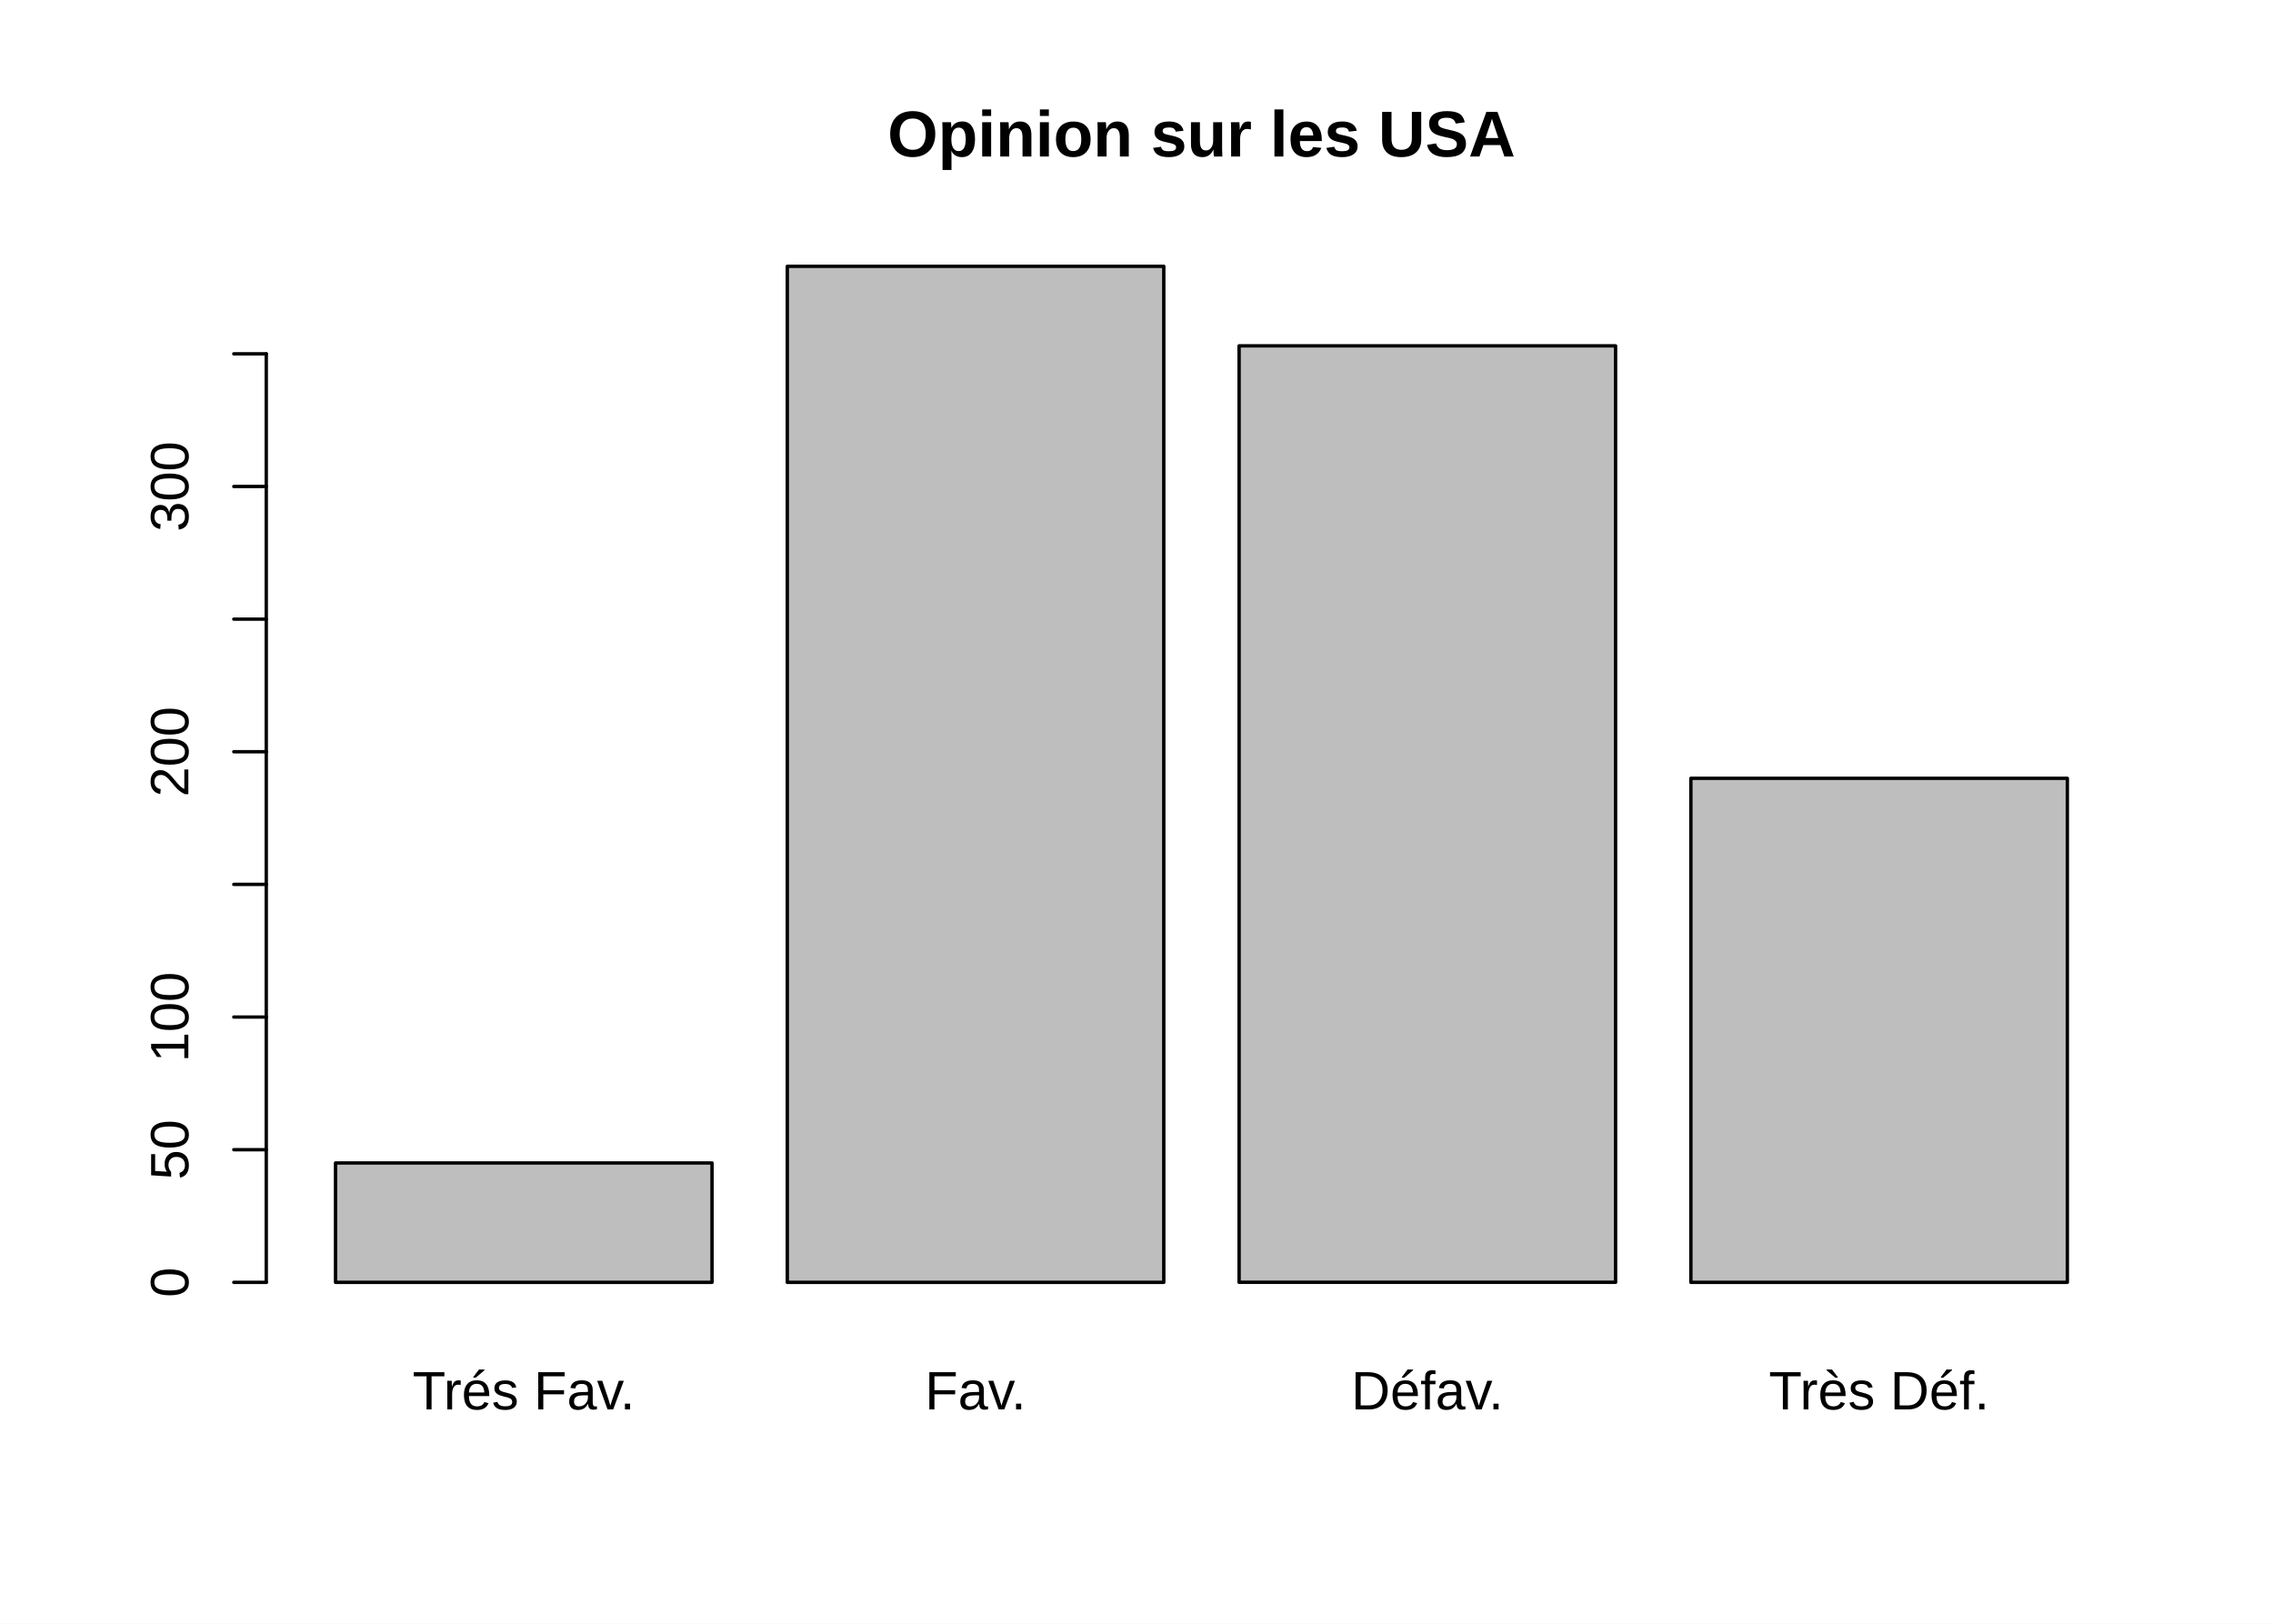
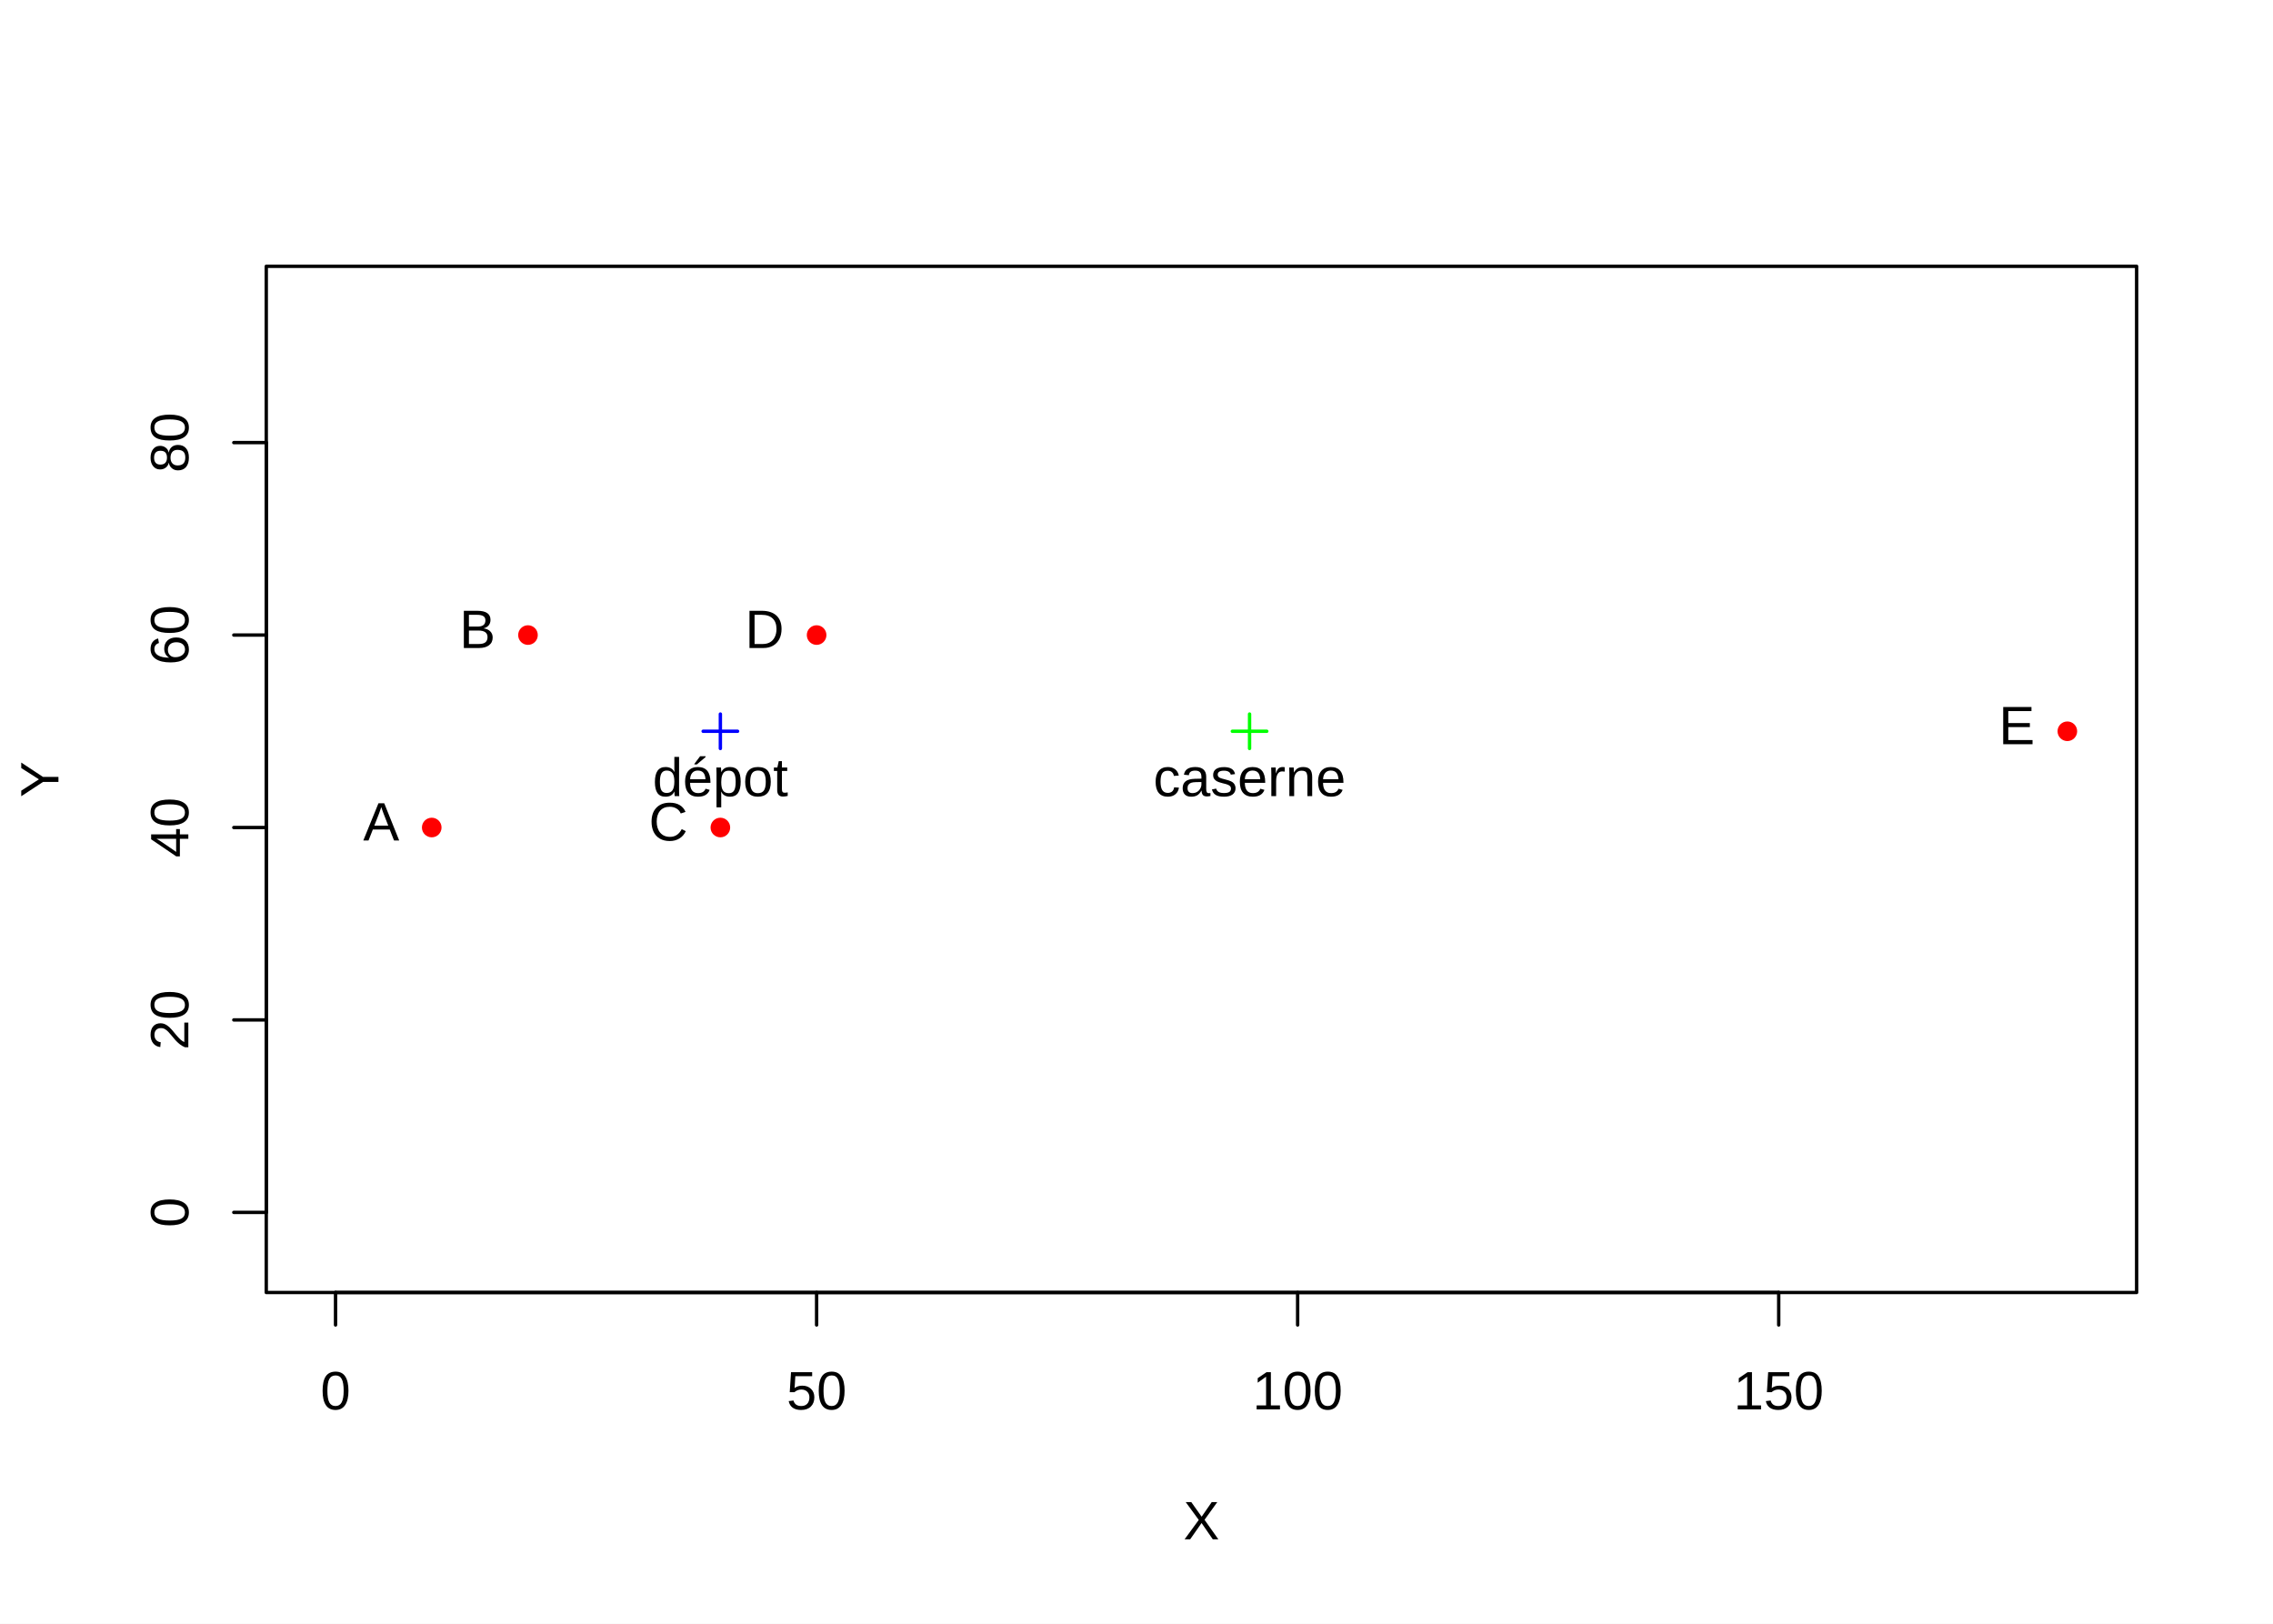
<svg xmlns="http://www.w3.org/2000/svg" class="svglite" width="504.00pt" height="360.00pt" viewBox="0 0 504.00 360.00">
  <defs>
    <style type="text/css">
    .svglite line, .svglite polyline, .svglite polygon, .svglite path, .svglite rect, .svglite circle {
      fill: none;
      stroke: #000000;
      stroke-linecap: round;
      stroke-linejoin: round;
      stroke-miterlimit: 10.00;
    }
  </style>
  </defs>
  <rect width="100%" height="100%" style="stroke: none; fill: #FFFFFF;" />
  <defs>
    <clipPath id="cpMC4wMHw1MDQuMDB8MC4wMHwzNjAuMDA=">
      <rect x="0.00" y="0.00" width="504.00" height="360.00" />
    </clipPath>
  </defs>
  <g clip-path="url(#cpMC4wMHw1MDQuMDB8MC4wMHwzNjAuMDA=)">
-     <rect x="74.40" y="257.84" width="83.48" height="26.47" style="stroke-width: 0.75; fill: #BEBEBE;" />
-     <rect x="174.57" y="59.04" width="83.48" height="225.27" style="stroke-width: 0.75; fill: #BEBEBE;" />
-     <rect x="274.75" y="76.68" width="83.48" height="207.62" style="stroke-width: 0.75; fill: #BEBEBE;" />
-     <rect x="374.92" y="172.56" width="83.48" height="111.75" style="stroke-width: 0.75; fill: #BEBEBE;" />
-     <text x="116.14" y="312.48" text-anchor="middle" style="font-size: 12.00px; font-family: Arial;" textLength="50.67px" lengthAdjust="spacingAndGlyphs">Trés Fav.</text>
-     <text x="216.31" y="312.48" text-anchor="middle" style="font-size: 12.00px; font-family: Arial;" textLength="23.34px" lengthAdjust="spacingAndGlyphs">Fav.</text>
-     <text x="316.49" y="312.48" text-anchor="middle" style="font-size: 12.00px; font-family: Arial;" textLength="34.68px" lengthAdjust="spacingAndGlyphs">Défav.</text>
-     <text x="416.66" y="312.48" text-anchor="middle" style="font-size: 12.00px; font-family: Arial;" textLength="49.34px" lengthAdjust="spacingAndGlyphs">Très Déf.</text>
-     <text x="266.40" y="34.70" text-anchor="middle" style="font-size: 14.40px; font-weight: bold; font-family: Arial;" textLength="139.13px" lengthAdjust="spacingAndGlyphs">Opinion sur les USA</text>
-     <line x1="59.04" y1="284.31" x2="59.04" y2="78.45" style="stroke-width: 0.75;" />
-     <line x1="59.04" y1="284.31" x2="51.84" y2="284.31" style="stroke-width: 0.75;" />
-     <line x1="59.04" y1="254.90" x2="51.84" y2="254.90" style="stroke-width: 0.75;" />
-     <line x1="59.04" y1="225.49" x2="51.84" y2="225.49" style="stroke-width: 0.75;" />
-     <line x1="59.04" y1="196.08" x2="51.84" y2="196.08" style="stroke-width: 0.75;" />
-     <line x1="59.04" y1="166.67" x2="51.84" y2="166.67" style="stroke-width: 0.75;" />
-     <line x1="59.04" y1="137.27" x2="51.84" y2="137.27" style="stroke-width: 0.75;" />
-     <line x1="59.04" y1="107.86" x2="51.84" y2="107.86" style="stroke-width: 0.75;" />
-     <line x1="59.04" y1="78.45" x2="51.84" y2="78.45" style="stroke-width: 0.75;" />
-     <text transform="translate(41.76,284.31) rotate(-90)" text-anchor="middle" style="font-size: 12.00px; font-family: Arial;" textLength="6.67px" lengthAdjust="spacingAndGlyphs">0</text>
-     <text transform="translate(41.76,254.90) rotate(-90)" text-anchor="middle" style="font-size: 12.00px; font-family: Arial;" textLength="13.35px" lengthAdjust="spacingAndGlyphs">50</text>
-     <text transform="translate(41.76,225.49) rotate(-90)" text-anchor="middle" style="font-size: 12.00px; font-family: Arial;" textLength="20.02px" lengthAdjust="spacingAndGlyphs">100</text>
-     <text transform="translate(41.76,166.67) rotate(-90)" text-anchor="middle" style="font-size: 12.00px; font-family: Arial;" textLength="20.02px" lengthAdjust="spacingAndGlyphs">200</text>
-     <text transform="translate(41.76,107.86) rotate(-90)" text-anchor="middle" style="font-size: 12.00px; font-family: Arial;" textLength="20.02px" lengthAdjust="spacingAndGlyphs">300</text>
+ </g>
+   <defs>
+     <clipPath id="cpNTkuMDR8NDczLjc2fDU5LjA0fDI4Ni41Ng==">
+       <rect x="59.04" y="59.04" width="414.72" height="227.52" />
+     </clipPath>
+   </defs>
+   <g clip-path="url(#cpNTkuMDR8NDczLjc2fDU5LjA0fDI4Ni41Ng==)">
+     <circle cx="95.73" cy="183.47" r="1.80" style="stroke-width: 0.75; stroke: #FF0000; fill: #FF0000;" />
+     <circle cx="117.07" cy="140.80" r="1.80" style="stroke-width: 0.75; stroke: #FF0000; fill: #FF0000;" />
+     <circle cx="159.73" cy="183.47" r="1.80" style="stroke-width: 0.75; stroke: #FF0000; fill: #FF0000;" />
+     <circle cx="181.07" cy="140.80" r="1.80" style="stroke-width: 0.75; stroke: #FF0000; fill: #FF0000;" />
+     <circle cx="458.40" cy="162.13" r="1.80" style="stroke-width: 0.75; stroke: #FF0000; fill: #FF0000;" />
+   </g>
+   <g clip-path="url(#cpMC4wMHw1MDQuMDB8MC4wMHwzNjAuMDA=)">
+     <line x1="74.40" y1="286.56" x2="394.40" y2="286.56" style="stroke-width: 0.75;" />
+     <line x1="74.40" y1="286.56" x2="74.40" y2="293.76" style="stroke-width: 0.75;" />
+     <line x1="181.07" y1="286.56" x2="181.07" y2="293.76" style="stroke-width: 0.75;" />
+     <line x1="287.73" y1="286.56" x2="287.73" y2="293.76" style="stroke-width: 0.75;" />
+     <line x1="394.40" y1="286.56" x2="394.40" y2="293.76" style="stroke-width: 0.75;" />
+     <text x="74.40" y="312.48" text-anchor="middle" style="font-size: 12.00px; font-family: Arial;" textLength="6.67px" lengthAdjust="spacingAndGlyphs">0</text>
+     <text x="181.07" y="312.48" text-anchor="middle" style="font-size: 12.00px; font-family: Arial;" textLength="13.35px" lengthAdjust="spacingAndGlyphs">50</text>
+     <text x="287.73" y="312.48" text-anchor="middle" style="font-size: 12.00px; font-family: Arial;" textLength="20.02px" lengthAdjust="spacingAndGlyphs">100</text>
+     <text x="394.40" y="312.48" text-anchor="middle" style="font-size: 12.00px; font-family: Arial;" textLength="20.02px" lengthAdjust="spacingAndGlyphs">150</text>
+     <line x1="59.04" y1="268.80" x2="59.04" y2="98.13" style="stroke-width: 0.75;" />
+     <line x1="59.04" y1="268.80" x2="51.84" y2="268.80" style="stroke-width: 0.75;" />
+     <line x1="59.04" y1="226.13" x2="51.84" y2="226.13" style="stroke-width: 0.75;" />
+     <line x1="59.04" y1="183.47" x2="51.84" y2="183.47" style="stroke-width: 0.75;" />
+     <line x1="59.04" y1="140.80" x2="51.84" y2="140.80" style="stroke-width: 0.75;" />
+     <line x1="59.04" y1="98.13" x2="51.84" y2="98.13" style="stroke-width: 0.75;" />
+     <text transform="translate(41.76,268.80) rotate(-90)" text-anchor="middle" style="font-size: 12.00px; font-family: Arial;" textLength="6.67px" lengthAdjust="spacingAndGlyphs">0</text>
+     <text transform="translate(41.76,226.13) rotate(-90)" text-anchor="middle" style="font-size: 12.00px; font-family: Arial;" textLength="13.35px" lengthAdjust="spacingAndGlyphs">20</text>
+     <text transform="translate(41.76,183.47) rotate(-90)" text-anchor="middle" style="font-size: 12.00px; font-family: Arial;" textLength="13.35px" lengthAdjust="spacingAndGlyphs">40</text>
+     <text transform="translate(41.76,140.80) rotate(-90)" text-anchor="middle" style="font-size: 12.00px; font-family: Arial;" textLength="13.35px" lengthAdjust="spacingAndGlyphs">60</text>
+     <text transform="translate(41.76,98.13) rotate(-90)" text-anchor="middle" style="font-size: 12.00px; font-family: Arial;" textLength="13.35px" lengthAdjust="spacingAndGlyphs">80</text>
+     <polyline points="59.04,286.56 473.76,286.56 473.76,59.04 59.04,59.04 59.04,286.56 " style="stroke-width: 0.75;" />
+     <text x="266.40" y="341.28" text-anchor="middle" style="font-size: 12.00px; font-family: Arial;" textLength="8.01px" lengthAdjust="spacingAndGlyphs">X</text>
+     <text transform="translate(12.96,172.80) rotate(-90)" text-anchor="middle" style="font-size: 12.00px; font-family: Arial;" textLength="8.01px" lengthAdjust="spacingAndGlyphs">Y</text>
+   </g>
+   <g clip-path="url(#cpNTkuMDR8NDczLjc2fDU5LjA0fDI4Ni41Ng==)">
+     <text x="88.53" y="186.34" text-anchor="end" style="font-size: 12.00px; font-family: Arial;" textLength="8.01px" lengthAdjust="spacingAndGlyphs">A</text>
+     <text x="109.87" y="143.67" text-anchor="end" style="font-size: 12.00px; font-family: Arial;" textLength="8.01px" lengthAdjust="spacingAndGlyphs">B</text>
+     <text x="152.53" y="186.34" text-anchor="end" style="font-size: 12.00px; font-family: Arial;" textLength="8.67px" lengthAdjust="spacingAndGlyphs">C</text>
+     <text x="173.87" y="143.67" text-anchor="end" style="font-size: 12.00px; font-family: Arial;" textLength="8.67px" lengthAdjust="spacingAndGlyphs">D</text>
+     <text x="451.20" y="165.00" text-anchor="end" style="font-size: 12.00px; font-family: Arial;" textLength="8.01px" lengthAdjust="spacingAndGlyphs">E</text>
+     <line x1="155.91" y1="162.13" x2="163.55" y2="162.13" style="stroke-width: 0.75; stroke: #0000FF;" />
+     <line x1="159.73" y1="165.95" x2="159.73" y2="158.31" style="stroke-width: 0.75; stroke: #0000FF;" />
+     <text x="159.73" y="176.51" text-anchor="middle" style="font-size: 12.00px; font-family: Arial;" textLength="30.03px" lengthAdjust="spacingAndGlyphs">dépot</text>
+     <line x1="273.25" y1="162.13" x2="280.89" y2="162.13" style="stroke-width: 0.75; stroke: #00FF00;" />
+     <line x1="277.07" y1="165.95" x2="277.07" y2="158.31" style="stroke-width: 0.75; stroke: #00FF00;" />
+     <text x="277.07" y="176.51" text-anchor="middle" style="font-size: 12.00px; font-family: Arial;" textLength="42.69px" lengthAdjust="spacingAndGlyphs">caserne</text>
  </g>
</svg>
